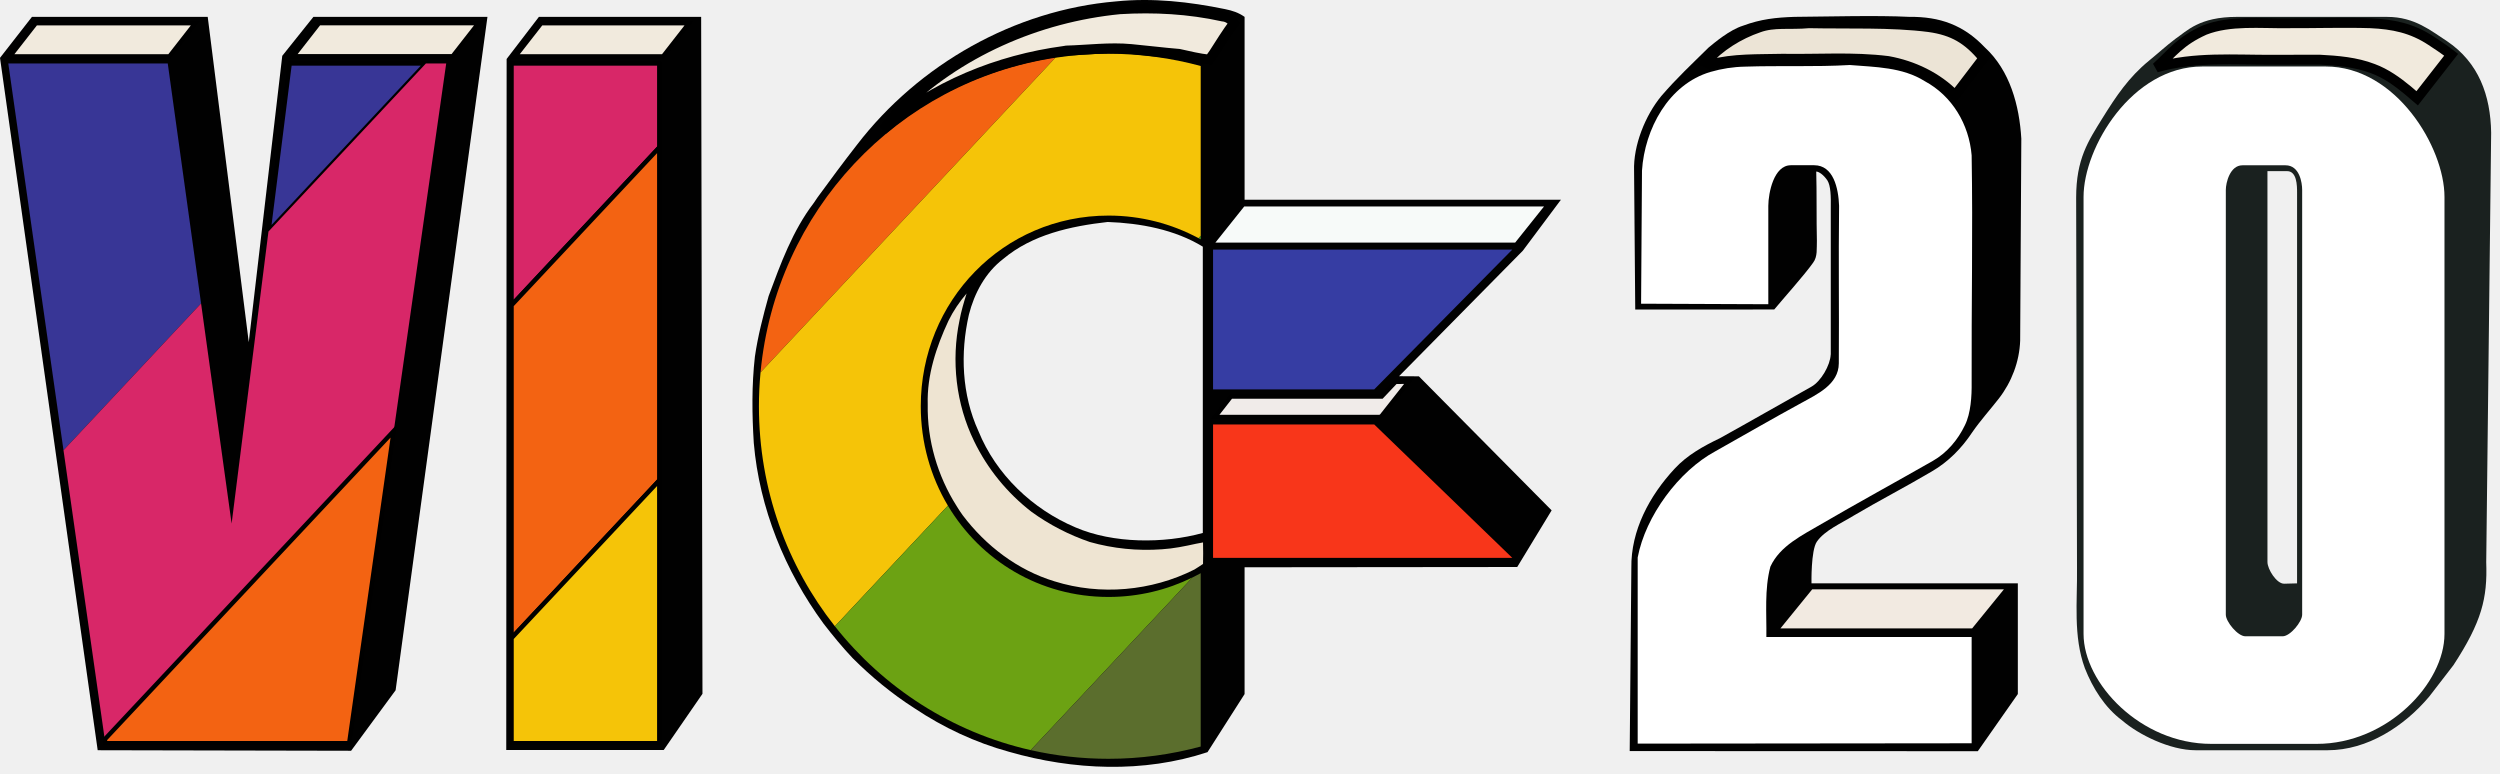
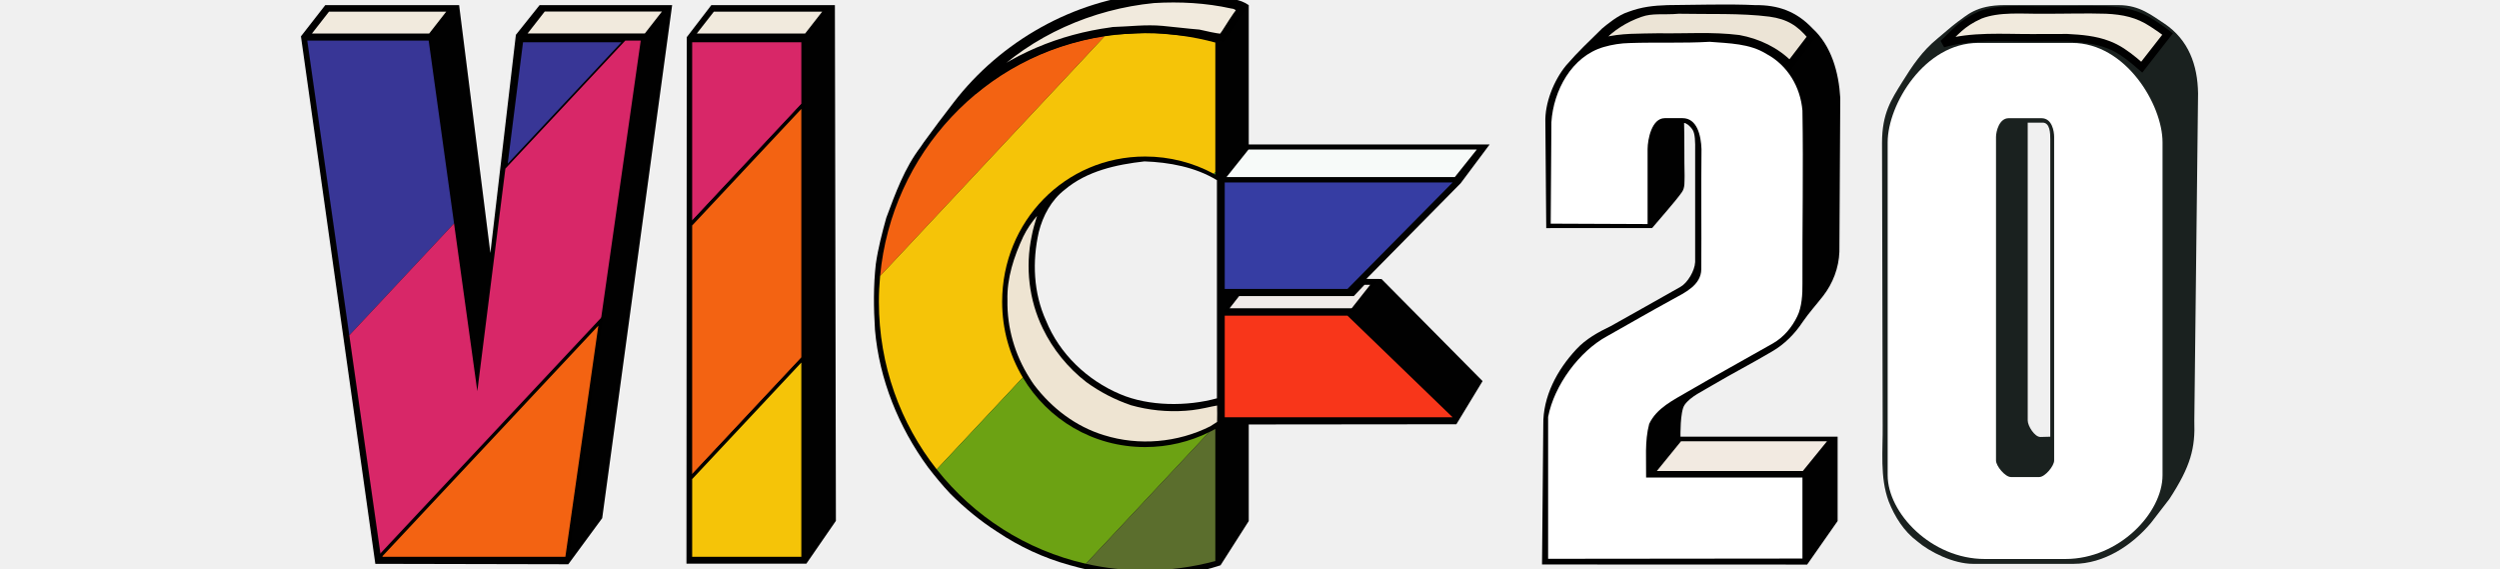
- <svg xmlns="http://www.w3.org/2000/svg" width="100%" height="100%" viewBox="0 0 252 78" version="1.1" xml:space="preserve" style="fill-rule:evenodd;clip-rule:evenodd;">
-   <g id="g4199">
-     <path id="path3" d="M125.455,1.701C124.819,1.259 124.241,1.077 123.497,0.921C119.886,0.179 116.188,-0.234 112.504,0.14C102.275,1.003 92.61,6.483 86.377,14.604C85.028,16.332 83.724,18.093 82.431,19.863C82.331,20.013 82.124,20.313 82.024,20.463C79.892,23.258 78.688,26.582 77.478,29.842C76.919,31.85 76.392,33.882 76.094,35.946C75.767,38.838 75.8,41.758 75.982,44.656C76.544,51.211 79.121,57.548 83.002,62.846C83.93,64.052 84.902,65.23 85.947,66.34C87.84,68.228 89.913,69.945 92.169,71.385C95.09,73.342 98.323,74.851 101.715,75.782C108.185,77.643 115.281,77.949 121.718,75.817L125.454,69.963L125.454,57.182L152.936,57.154L156.405,51.444L143.024,37.934L141.023,37.922L153.504,25.268L157.341,20.134L125.455,20.134L125.455,1.701L125.455,1.701ZM121.243,53.723C117.294,54.815 112.21,54.795 108.42,53.166C104.083,51.335 100.402,47.842 98.623,43.448C96.953,39.789 96.777,35.605 97.666,31.716C98.205,29.567 99.329,27.476 101.114,26.11C104.046,23.639 107.937,22.795 111.65,22.376C114.921,22.488 118.416,23.133 121.243,24.864L121.243,53.723Z" style="fill:rgb(1,1,1);fill-rule:nonzero;" />
-     <path id="path5" d="M35.391,75.678L39.878,69.577L49.135,1.701L31.591,1.701L28.452,5.628L25.076,34.491L20.938,1.701L3.221,1.701L0,5.832L9.847,75.623L35.391,75.678Z" style="fill:rgb(1,1,1);fill-rule:nonzero;" />
-     <path id="path7" d="M225.49,1.701C221.662,1.701 220.453,3.124 219.287,3.91C218.286,4.667 217.58,5.334 216.613,6.123C214.568,7.802 213.318,9.676 211.926,11.911C210.501,14.218 209.276,16.003 209.276,19.929L209.362,57.242C209.409,60.616 208.96,64.117 210.155,67.359C210.949,69.373 212.165,71.322 213.924,72.63C215.573,74.052 218.732,75.624 221.309,75.624L234.633,75.624C238.645,75.624 242.363,73.194 244.866,70.214L247.307,67.049C250.166,62.669 250.741,60.302 250.612,56.676L251.108,13.376C251.049,9.609 249.851,6.31 246.67,4.158C245.053,3.115 243.399,1.703 240.643,1.703L225.488,1.703L225.489,1.701L225.49,1.701ZM228.559,17.251L230.458,17.251C231.544,17.179 231.545,18.717 231.545,19.435L231.544,58.803L230.235,58.838C229.472,58.838 228.56,57.373 228.56,56.656L228.559,17.251L228.559,17.251Z" style="fill:rgb(26,33,31);fill-rule:nonzero;" />
-     <path id="path9" d="M184.536,35.729C184.489,36.831 183.546,38.437 182.61,38.967C179.526,40.693 176.464,42.457 173.374,44.167C171.712,44.965 170.06,45.875 168.801,47.247C166.283,49.953 164.381,53.466 164.44,57.249L164.274,75.708L199.364,75.72L203.398,69.96L203.398,58.8L182.599,58.8C182.599,58.8 182.532,55.487 183.133,54.609C183.921,53.46 185.599,52.751 186.802,52.003C189.405,50.462 192.099,49.077 194.705,47.533C196.372,46.572 197.741,45.184 198.798,43.581C199.617,42.392 200.589,41.32 201.476,40.183C202.772,38.517 203.556,36.458 203.633,34.344L203.749,13.974C203.552,10.637 202.603,7.095 200.06,4.766C197.931,2.525 195.533,1.665 192.465,1.7C189.168,1.53 184.185,1.677 180.883,1.7C179.009,1.762 177.477,1.928 175.711,2.585C174.333,3.009 172.801,4.322 172.226,4.793C170.451,6.549 169.083,7.799 167.452,9.689C165.848,11.639 164.625,14.654 164.715,17.236L164.832,31.202L178.842,31.197C179.814,30.025 181.876,27.733 182.756,26.489C183.236,25.858 183.107,25.019 183.142,24.28C183.089,22.148 183.138,19.424 183.077,17.292C183.336,17.295 183.823,17.616 184.215,18.209C184.536,18.744 184.563,19.775 184.542,21.032L184.542,35.73L184.536,35.729L184.536,35.729Z" style="fill:rgb(1,1,1);fill-rule:nonzero;" />
-     <path id="path13" d="M123.246,1.66C119.842,0.909 116.35,0.72 112.875,0.929C104.589,1.742 96.511,5.278 90.584,11.173C90.016,11.786 89.521,12.463 88.974,13.093C94.08,8.677 100.593,6.029 107.257,5.137L107.498,5.096C109.672,5.034 111.847,4.742 114.02,4.946C115.631,5.093 117.233,5.302 118.847,5.432C119.86,5.656 120.866,5.903 121.9,6.014C122.009,5.861 122.226,5.555 122.336,5.402C123.013,4.38 123.625,3.311 124.391,2.351C124.118,1.966 123.723,1.701 123.246,1.66L123.246,1.66Z" style="fill:rgb(241,234,221);fill-rule:nonzero;stroke:black;stroke-width:1px;" />
-     <path id="path15" d="M199.943,5.864C198.367,3.951 196.874,3.071 194.454,2.732C190.65,2.238 186.173,2.425 182.35,2.34C180.384,2.521 178.829,2.213 177.278,2.782C175.271,3.468 173.327,4.678 171.919,6.274L171.908,6.289C172.026,6.345 172.261,6.451 172.38,6.507C174.762,5.874 177.244,5.988 179.687,5.924C183.232,5.986 186.79,5.709 190.319,6.153C192.847,6.613 195.273,7.764 197.077,9.617L199.943,5.864L199.943,5.864Z" style="fill:rgb(236,228,214);fill-rule:nonzero;stroke:black;stroke-width:1px;" />
-     <path id="path17" d="M120.569,54.809C119.43,55.061 118.281,55.298 117.115,55.368C114.671,55.548 112.198,55.298 109.843,54.63C107.749,53.911 105.756,52.886 103.965,51.582C101.527,49.698 99.53,47.247 98.191,44.473C96.362,40.73 95.867,36.367 96.718,32.292C96.886,31.37 97.157,30.472 97.434,29.58C96.718,30.421 96.091,31.337 95.605,32.333C94.38,34.962 93.427,37.822 93.515,40.757C93.447,44.368 94.501,47.975 96.433,51.019C96.621,51.328 96.821,51.635 97.037,51.932C99.363,55.016 102.575,57.474 106.297,58.599C110.917,60.046 116.067,59.588 120.387,57.413C120.685,57.235 120.976,57.039 121.265,56.844C121.282,56.123 121.285,55.398 121.265,54.677C121.09,54.709 120.743,54.774 120.569,54.809L120.569,54.809Z" style="fill:rgb(238,228,210);fill-rule:nonzero;" />
-     <path id="path19" d="M247.078,5.521C246.472,5.05 245.698,4.522 245.053,4.107C243.109,2.829 241.235,2.449 238.937,2.34C236.358,2.255 233.122,2.355 230.545,2.34C227.871,2.378 224.78,2.029 222.233,3.027C219.73,4.156 219.023,5.285 217.359,6.799C221.196,5.697 225.211,6.042 229.151,6.027C230.699,6.006 232.248,6.033 233.8,6.015C235.621,6.109 237.478,6.26 239.198,6.922C240.499,7.402 241.641,8.224 242.705,9.101C243.019,9.369 243.332,9.64 243.65,9.911L247.078,5.521L247.078,5.521Z" style="fill:rgb(241,234,221);fill-rule:nonzero;stroke:black;stroke-width:1px;" />
-     <path id="path21" d="M66.904,75.598L70.809,69.936L70.676,1.701L54.321,1.701L51.068,5.944L51.03,75.598L66.904,75.598Z" style="fill:rgb(1,1,1);fill-rule:nonzero;" />
-     <g id="path27" transform="matrix(0.448082,0,0,0.448082,-4.24647,-1.14451)">
-       <path d="M412.327,39.73C408.509,39.73 407.294,45.95 407.274,48.848L407.274,70.994L378.655,70.875L378.858,40.922C379.457,31.59 384.819,21.509 394.275,18.73C396.785,18.001 399.384,17.593 402.003,17.547C409.87,17.277 417.756,17.639 425.615,17.179C431.319,17.645 437.434,17.652 442.452,20.806C448.628,24.131 452.431,30.499 453.016,37.498C453.304,54.794 452.953,71.35 453.016,88.646C453.057,91.624 452.837,95.538 451.497,98.219C449.919,101.504 447.462,104.43 444.274,106.242C435.933,111.006 427.503,115.599 419.211,120.435C414.952,122.947 409.925,125.304 407.743,130.017C406.376,135.166 406.915,140.578 406.836,145.847L453.016,145.847L453.016,169.761L377.889,169.838L377.889,127.961C379.653,118.646 387.118,108.515 395.375,104.067C401.815,100.438 408.209,96.749 414.695,93.207C418.244,91.248 423.106,89.047 423.133,84.309C423.226,71.402 423.048,61.768 423.196,48.855C423.049,44.857 421.911,39.724 417.586,39.724L412.327,39.724L412.327,39.73Z" style="fill:white;fill-rule:nonzero;" />
+ <svg xmlns="http://www.w3.org/2000/svg" width="567" height="129" viewBox="0 0 567 129" version="1.1" xml:space="preserve" style="clip-rule:evenodd;fill-rule:evenodd" id="svg4550">
+   <defs id="defs4554" />
+   <g id="g5208">
+     <g transform="matrix(1.714178,0,0,1.714178,68.27811,-1.75247)" id="g4199">
+       <path style="fill:#010101;fill-rule:nonzero" d="M 125.455,1.701 C 124.819,1.259 124.241,1.077 123.497,0.921 119.886,0.179 116.188,-0.234 112.504,0.14 102.275,1.003 92.61,6.483 86.377,14.604 c -1.349,1.728 -2.653,3.489 -3.946,5.259 -0.1,0.15 -0.307,0.45 -0.407,0.6 -2.132,2.795 -3.336,6.119 -4.546,9.379 -0.559,2.008 -1.086,4.04 -1.384,6.104 -0.327,2.892 -0.294,5.812 -0.112,8.71 0.562,6.555 3.139,12.892 7.02,18.19 0.928,1.206 1.9,2.384 2.945,3.494 1.893,1.888 3.966,3.605 6.222,5.045 2.921,1.957 6.154,3.466 9.546,4.397 6.47,1.861 13.566,2.167 20.003,0.035 l 3.736,-5.854 V 57.182 l 27.482,-0.028 3.469,-5.71 -13.381,-13.51 -2.001,-0.012 12.481,-12.654 3.837,-5.134 h -31.886 z m -4.212,52.022 c -3.949,1.092 -9.033,1.072 -12.823,-0.557 -4.337,-1.831 -8.018,-5.324 -9.797,-9.718 -1.67,-3.659 -1.846,-7.843 -0.957,-11.732 0.539,-2.149 1.663,-4.24 3.448,-5.606 2.932,-2.471 6.823,-3.315 10.536,-3.734 3.271,0.112 6.766,0.757 9.593,2.488 z" id="path3" />
+       <path style="fill:#010101;fill-rule:nonzero" d="M 35.391,75.678 39.878,69.577 49.135,1.701 H 31.591 L 28.452,5.628 25.076,34.491 20.938,1.701 H 3.221 L 0,5.832 9.847,75.623 Z" id="path5" />
+       <path style="fill:#1a211f;fill-rule:nonzero" d="m 225.49,1.701 c -3.828,0 -5.037,1.423 -6.203,2.209 -1.001,0.757 -1.707,1.424 -2.674,2.213 -2.045,1.679 -3.295,3.553 -4.687,5.788 -1.425,2.307 -2.65,4.092 -2.65,8.018 l 0.086,37.313 c 0.047,3.374 -0.402,6.875 0.793,10.117 0.794,2.014 2.01,3.963 3.769,5.271 1.649,1.422 4.808,2.994 7.385,2.994 h 13.324 c 4.012,0 7.73,-2.43 10.233,-5.41 l 2.441,-3.165 c 2.859,-4.38 3.434,-6.747 3.305,-10.373 l 0.496,-43.3 C 251.049,9.609 249.851,6.31 246.67,4.158 245.053,3.115 243.399,1.703 240.643,1.703 h -15.155 l 0.001,-0.002 z m 3.069,15.55 h 1.899 c 1.086,-0.072 1.087,1.466 1.087,2.184 l -10e-4,39.368 -1.309,0.035 c -0.763,0 -1.675,-1.465 -1.675,-2.182 z" id="path7" />
+       <path style="fill:#010101;fill-rule:nonzero" d="m 184.536,35.729 c -0.047,1.102 -0.99,2.708 -1.926,3.238 -3.084,1.726 -6.146,3.49 -9.236,5.2 -1.662,0.798 -3.314,1.708 -4.573,3.08 -2.518,2.706 -4.42,6.219 -4.361,10.002 l -0.166,18.459 35.09,0.012 4.034,-5.76 V 58.8 h -20.799 c 0,0 -0.067,-3.313 0.534,-4.191 0.788,-1.149 2.466,-1.858 3.669,-2.606 2.603,-1.541 5.297,-2.926 7.903,-4.47 1.667,-0.961 3.036,-2.349 4.093,-3.952 0.819,-1.189 1.791,-2.261 2.678,-3.398 1.296,-1.666 2.08,-3.725 2.157,-5.839 l 0.116,-20.37 c -0.197,-3.337 -1.146,-6.879 -3.689,-9.208 -2.129,-2.241 -4.527,-3.101 -7.595,-3.066 -3.297,-0.17 -8.28,-0.023 -11.582,0 -1.874,0.062 -3.406,0.228 -5.172,0.885 -1.378,0.424 -2.91,1.737 -3.485,2.208 -1.775,1.756 -3.143,3.006 -4.774,4.896 -1.604,1.95 -2.827,4.965 -2.737,7.547 l 0.117,13.966 14.01,-0.005 c 0.972,-1.172 3.034,-3.464 3.914,-4.708 0.48,-0.631 0.351,-1.47 0.386,-2.209 -0.053,-2.132 -0.004,-4.856 -0.065,-6.988 0.259,0.003 0.746,0.324 1.138,0.917 0.321,0.535 0.348,1.566 0.327,2.823 V 35.73 Z" id="path9" />
+       <path style="fill:#f1eadd;fill-rule:nonzero;stroke:#000000;stroke-width:1px" d="M 123.246,1.66 C 119.842,0.909 116.35,0.72 112.875,0.929 104.589,1.742 96.511,5.278 90.584,11.173 c -0.568,0.613 -1.063,1.29 -1.61,1.92 5.106,-4.416 11.619,-7.064 18.283,-7.956 l 0.241,-0.041 c 2.174,-0.062 4.349,-0.354 6.522,-0.15 1.611,0.147 3.213,0.356 4.827,0.486 1.013,0.224 2.019,0.471 3.053,0.582 0.109,-0.153 0.326,-0.459 0.436,-0.612 0.677,-1.022 1.289,-2.091 2.055,-3.051 -0.273,-0.385 -0.668,-0.65 -1.145,-0.691 z" id="path13" />
+       <path style="fill:#ece4d6;fill-rule:nonzero;stroke:#000000;stroke-width:1px" d="M 199.943,5.864 C 198.367,3.951 196.874,3.071 194.454,2.732 190.65,2.238 186.173,2.425 182.35,2.34 c -1.966,0.181 -3.521,-0.127 -5.072,0.442 -2.007,0.686 -3.951,1.896 -5.359,3.492 l -0.011,0.015 c 0.118,0.056 0.353,0.162 0.472,0.218 2.382,-0.633 4.864,-0.519 7.307,-0.583 3.545,0.062 7.103,-0.215 10.632,0.229 2.528,0.46 4.954,1.611 6.758,3.464 z" id="path15" />
+       <path style="fill:#eee4d2;fill-rule:nonzero" d="m 120.569,54.809 c -1.139,0.252 -2.288,0.489 -3.454,0.559 -2.444,0.18 -4.917,-0.07 -7.272,-0.738 -2.094,-0.719 -4.087,-1.744 -5.878,-3.048 -2.438,-1.884 -4.435,-4.335 -5.774,-7.109 -1.829,-3.743 -2.324,-8.106 -1.473,-12.181 0.168,-0.922 0.439,-1.82 0.716,-2.712 -0.716,0.841 -1.343,1.757 -1.829,2.753 -1.225,2.629 -2.178,5.489 -2.09,8.424 -0.068,3.611 0.986,7.218 2.918,10.262 0.188,0.309 0.388,0.616 0.604,0.913 2.326,3.084 5.538,5.542 9.26,6.667 4.62,1.447 9.77,0.989 14.09,-1.186 0.298,-0.178 0.589,-0.374 0.878,-0.569 0.017,-0.721 0.02,-1.446 0,-2.167 -0.175,0.032 -0.522,0.097 -0.696,0.132 z" id="path17" />
+       <path style="fill:#f1eadd;fill-rule:nonzero;stroke:#000000;stroke-width:1px" d="m 247.078,5.521 c -0.606,-0.471 -1.38,-0.999 -2.025,-1.414 -1.944,-1.278 -3.818,-1.658 -6.116,-1.767 -2.579,-0.085 -5.815,0.015 -8.392,0 -2.674,0.038 -5.765,-0.311 -8.312,0.687 -2.503,1.129 -3.21,2.258 -4.874,3.772 3.837,-1.102 7.852,-0.757 11.792,-0.772 1.548,-0.021 3.097,0.006 4.649,-0.012 1.821,0.094 3.678,0.245 5.398,0.907 1.301,0.48 2.443,1.302 3.507,2.179 0.314,0.268 0.627,0.539 0.945,0.81 z" id="path19" />
+       <path style="fill:#010101;fill-rule:nonzero" d="M 66.904,75.598 70.809,69.936 70.676,1.701 H 54.321 L 51.068,5.944 51.03,75.598 Z" id="path21" />
+       <g transform="matrix(0.448082,0,0,0.448082,-4.24647,-1.14451)" id="path27">
+         <path id="path4494" style="fill:#ffffff;fill-rule:nonzero" d="m 412.327,39.73 c -3.818,0 -5.033,6.22 -5.053,9.118 v 22.146 l -28.619,-0.119 0.203,-29.953 c 0.599,-9.332 5.961,-19.413 15.417,-22.192 2.51,-0.729 5.109,-1.137 7.728,-1.183 7.867,-0.27 15.753,0.092 23.612,-0.368 5.704,0.466 11.819,0.473 16.837,3.627 6.176,3.325 9.979,9.693 10.564,16.692 0.288,17.296 -0.063,33.852 0,51.148 0.041,2.978 -0.179,6.892 -1.519,9.573 -1.578,3.285 -4.035,6.211 -7.223,8.023 -8.341,4.764 -16.771,9.357 -25.063,14.193 -4.259,2.512 -9.286,4.869 -11.468,9.582 -1.367,5.149 -0.828,10.561 -0.907,15.83 h 46.18 v 23.914 l -75.127,0.077 v -41.877 c 1.764,-9.315 9.229,-19.446 17.486,-23.894 6.44,-3.629 12.834,-7.318 19.32,-10.86 3.549,-1.959 8.411,-4.16 8.438,-8.898 0.093,-12.907 -0.085,-22.541 0.063,-35.454 -0.147,-3.998 -1.285,-9.131 -5.61,-9.131 h -5.259 z" />
+       </g>
+       <g transform="matrix(0.448082,0,0,0.448082,-4.24647,-1.14451)" id="polygon29">
+         <path id="path4497" style="fill:#363da3;fill-rule:nonzero" d="m 349.673,58.709 -31.05,31.439 H 282.364 V 58.709 Z" />
+       </g>
+       <g transform="matrix(0.448082,0,0,0.448082,-4.24647,-1.14451)" id="polygon31">
+         <path id="path4500" style="fill:#f8361a;fill-rule:nonzero" d="m 349.673,128.046 -31.05,-30.002 h -36.259 v 30.002 z" />
+       </g>
+       <path style="fill:#ffffff;fill-rule:nonzero" d="m 233.541,74.982 c 7.104,0 12.863,-6.101 12.863,-11.085 V 19.849 c 0,-4.984 -4.876,-13.147 -11.978,-13.147 h -12.425 c -7.104,0 -11.979,8.163 -11.979,13.147 v 44.047 c 0,4.984 5.759,11.086 12.862,11.086 z M 224.363,19.14 c 0,-0.718 0.42,-2.478 1.674,-2.478 h 4.346 c 1.417,0 1.675,1.76 1.675,2.478 v 42.815 c 0,0.718 -1.207,2.183 -1.969,2.183 h -3.757 c -0.763,0 -1.97,-1.466 -1.97,-2.183 z" id="path33" />
+       <g transform="matrix(0.448082,0,0,0.448082,-4.24647,-1.14451)" id="polygon35">
+         <path id="path4504" style="fill:#f1eadd;fill-rule:nonzero;stroke:#000000;stroke-width:1px" d="M 11.695,15.246 H 47.592 L 53.426,7.775 H 17.528 Z" />
+       </g>
+       <g transform="matrix(0.448082,0,0,0.448082,-4.24647,-1.14451)" id="polygon37">
+         <path id="path4507" style="fill:#f1eadd;fill-rule:nonzero;stroke:#000000;stroke-width:1px" d="m 75.412,15.219 h 35.897 l 5.833,-7.471 H 81.245 Z" />
+       </g>
+       <g transform="matrix(0.448082,0,0,0.448082,-4.24647,-1.14451)" id="polygon39">
+         <path id="path4510" style="fill:#f1eadd;fill-rule:nonzero;stroke:#000000;stroke-width:1px" d="m 125.383,15.246 h 33.269 l 5.833,-7.471 h -33.269 z" />
+       </g>
+       <g transform="matrix(0.448082,0,0,0.448082,-4.24647,-1.14451)" id="polygon41">
+         <path id="path4513" style="fill:#f7faf9;fill-rule:nonzero" d="m 282.889,57.126 h 67.44 l 6.491,-8.127 h -67.441 z" />
+       </g>
+       <g transform="matrix(0.448082,0,0,0.448082,-4.24647,-1.14451)" id="polygon43">
+         <path id="path4516" style="fill:#f0ebe9;fill-rule:nonzero;stroke:#000000;stroke-width:1px" d="m 320.083,96.311 h 0.066 l 6.228,-7.895 -2.96,0.027 -3.129,3.314 h -33.911 l -3.599,4.608 h 37.262 z" />
+       </g>
+       <g transform="matrix(0.448082,0,0,0.448082,-4.24647,-1.14451)" id="polygon45">
+         <path id="path4519" style="fill:#f2eae1;fill-rule:nonzero" d="m 410.001,143.917 h 43.126 l 7.147,-8.785 h -43.126 z" />
+       </g>
+       <g transform="matrix(0.448082,0,0,0.448082,-4.24647,-1.14451)" id="polygon49">
+         <path id="path4522" style="fill:#383696;fill-rule:nonzero" d="M 47.213,16.826 H 11.343 L 23.762,103.844 54.708,70.815 Z" />
+       </g>
+       <g transform="matrix(0.448082,0,0,0.448082,-4.24647,-1.14451)" id="polygon51">
+         <path id="path4525" style="fill:#383696;fill-rule:nonzero;stroke:#000000;stroke-width:1px" d="M 69.871,54.633 105.295,16.826 H 74.639 Z" />
+       </g>
+       <g transform="matrix(0.448082,0,0,0.448082,-4.24647,-1.14451)" id="polygon53">
+         <path id="path4528" style="fill:#d82768;fill-rule:nonzero;stroke:#000000;stroke-width:1px" d="M 157.793,16.825 H 124.547 V 71.221 L 157.793,35.739 Z" />
+       </g>
+       <g transform="matrix(0.448082,0,0,0.448082,-4.24647,-1.14451)" id="polygon55">
+         <path id="path4531" style="fill:#d82768;fill-rule:nonzero" d="m 61.583,120.334 -6.846,-49.308 -0.029,-0.211 -30.946,33.029 0.03,0.211 9.252,64.826 65.012,-69.386 11.799,-82.669 h -4.334 -0.226 l -35.424,37.807 -0.036,0.28 z" />
+       </g>
+       <path style="fill:#f36312;fill-rule:nonzero" d="M 76.662,37.535 106.376,5.82 C 90.447,8.242 78.183,21.294 76.662,37.535 Z" id="path57" />
+       <g transform="matrix(0.448082,0,0,0.448082,-4.24647,-1.14451)" id="polygon59">
+         <path id="path4535" style="fill:#f36312;fill-rule:nonzero;stroke:#000000;stroke-width:1px" d="m 98.044,99.577 0.012,-0.082 -65.012,69.386 0.009,0.058 0.116,0.813 h 54.859 z" />
+       </g>
+       <g transform="matrix(0.448082,0,0,0.448082,-4.24647,-1.14451)" id="polygon61">
+         <path id="path4538" style="fill:#f36312;fill-rule:nonzero;stroke:#000000;stroke-width:1px" d="m 157.793,35.808 v -0.069 l -33.246,35.482 v 74.886 l 33.246,-35.481 z" />
+       </g>
+       <path style="fill:#f5c408;fill-rule:nonzero" d="m 111.74,5.417 c -1.804,0 -3.574,0.136 -5.302,0.395 -0.02,0.003 -0.041,0.005 -0.061,0.008 L 76.662,37.535 c -0.002,0.02 -0.004,0.041 -0.005,0.062 -0.102,1.105 -0.157,2.223 -0.157,3.353 0,8.39 2.856,16.1 7.656,22.178 L 95.548,50.969 c -1.739,-2.918 -2.734,-6.347 -2.734,-10.018 0,-10.615 8.311,-19.22 18.926,-19.22 3.282,0 6.369,0.826 9.071,2.276 l 0.22,-0.234 V 6.652 C 118.069,5.851 114.955,5.417 111.74,5.417 Z" id="path65" />
+       <g transform="matrix(0.448082,0,0,0.448082,-4.24647,-1.14451)" id="polygon67">
+         <path id="path4542" style="fill:#f5c408;fill-rule:nonzero;stroke:#000000;stroke-width:1px" d="m 124.547,146.234 v 23.518 h 33.246 v -58.999 -0.127 l -33.246,35.481 z" />
+       </g>
+       <path style="fill:#6ca213;fill-rule:nonzero" d="m 111.74,60.173 c -6.939,0 -12.893,-3.679 -16.185,-9.192 -0.002,-0.005 -0.004,-0.008 -0.007,-0.011 L 84.156,63.129 c 0.003,0.004 0.005,0.007 0.008,0.01 4.884,6.179 11.779,10.671 19.734,12.474 l 16.312,-17.41 c -2.556,1.259 -5.429,1.97 -8.47,1.97 z" id="path69" />
+       <path style="fill:#53a520;fill-rule:nonzero" d="m 120.811,24.007 c 0.004,0.002 0.008,0.004 0.012,0.006 0.069,0.038 0.139,0.073 0.208,0.112 v -0.333 -0.019 z" id="path71" />
+       <path style="fill:#5b6e2d;fill-rule:nonzero" d="m 120.311,58.154 c -0.033,0.017 -0.067,0.033 -0.101,0.049 l -16.311,17.41 c 0.015,0.003 0.03,0.006 0.045,0.009 2.504,0.566 5.112,0.865 7.796,0.865 3.216,0 6.329,-0.436 9.291,-1.235 V 57.778 c -0.237,0.131 -0.477,0.255 -0.72,0.376 z" id="path73" />
+       <path style="fill:#f1eadd;fill-rule:nonzero;stroke:#000000;stroke-width:1px" d="M 123.246,1.66 C 119.842,0.909 116.35,0.72 112.875,0.929 104.589,1.742 96.511,5.278 90.584,11.173 c -0.568,0.613 -1.063,1.29 -1.61,1.92 5.106,-4.416 11.619,-7.064 18.283,-7.956 l 0.241,-0.041 c 2.174,-0.062 4.349,-0.354 6.522,-0.15 1.611,0.147 3.213,0.356 4.827,0.486 1.013,0.224 2.019,0.471 3.053,0.582 0.109,-0.153 0.326,-0.459 0.436,-0.612 0.677,-1.022 1.289,-2.091 2.055,-3.051 -0.273,-0.385 -0.668,-0.65 -1.145,-0.691 z" id="path13.-3" />
    </g>
-     <g id="polygon29" transform="matrix(0.448082,0,0,0.448082,-4.24647,-1.14451)">
-       <path d="M349.673,58.709L318.623,90.148L282.364,90.148L282.364,58.709L349.673,58.709Z" style="fill:rgb(54,61,163);fill-rule:nonzero;" />
-     </g>
-     <g id="polygon31" transform="matrix(0.448082,0,0,0.448082,-4.24647,-1.14451)">
-       <path d="M349.673,128.046L318.623,98.044L282.364,98.044L282.364,128.046L349.673,128.046Z" style="fill:rgb(248,54,26);fill-rule:nonzero;" />
-     </g>
-     <path id="path33" d="M233.541,74.982C240.645,74.982 246.404,68.881 246.404,63.897L246.404,19.849C246.404,14.865 241.528,6.702 234.426,6.702L222.001,6.702C214.897,6.702 210.022,14.865 210.022,19.849L210.022,63.896C210.022,68.88 215.781,74.982 222.884,74.982L233.541,74.982L233.541,74.982ZM224.363,19.14C224.363,18.422 224.783,16.662 226.037,16.662L230.383,16.662C231.8,16.662 232.058,18.422 232.058,19.14L232.058,61.955C232.058,62.673 230.851,64.138 230.089,64.138L226.332,64.138C225.569,64.138 224.362,62.672 224.362,61.955L224.363,19.14L224.363,19.14Z" style="fill:white;fill-rule:nonzero;" />
-     <g id="polygon35" transform="matrix(0.448082,0,0,0.448082,-4.24647,-1.14451)">
-       <path d="M11.695,15.246L47.592,15.246L53.426,7.775L17.528,7.775L11.695,15.246Z" style="fill:rgb(241,234,221);fill-rule:nonzero;stroke:black;stroke-width:1px;" />
-     </g>
-     <g id="polygon37" transform="matrix(0.448082,0,0,0.448082,-4.24647,-1.14451)">
-       <path d="M75.412,15.219L111.309,15.219L117.142,7.748L81.245,7.748L75.412,15.219Z" style="fill:rgb(241,234,221);fill-rule:nonzero;stroke:black;stroke-width:1px;" />
-     </g>
-     <g id="polygon39" transform="matrix(0.448082,0,0,0.448082,-4.24647,-1.14451)">
-       <path d="M125.383,15.246L158.652,15.246L164.485,7.775L131.216,7.775L125.383,15.246Z" style="fill:rgb(241,234,221);fill-rule:nonzero;stroke:black;stroke-width:1px;" />
-     </g>
-     <g id="polygon41" transform="matrix(0.448082,0,0,0.448082,-4.24647,-1.14451)">
-       <path d="M282.889,57.126L350.329,57.126L356.82,48.999L289.379,48.999L282.889,57.126Z" style="fill:rgb(247,250,249);fill-rule:nonzero;" />
-     </g>
-     <g id="polygon43" transform="matrix(0.448082,0,0,0.448082,-4.24647,-1.14451)">
-       <path d="M320.083,96.311L320.149,96.311L326.377,88.416L323.417,88.443L320.288,91.757L286.377,91.757L282.778,96.365L320.04,96.365L320.083,96.311Z" style="fill:rgb(240,235,233);fill-rule:nonzero;stroke:black;stroke-width:1px;" />
-     </g>
-     <g id="polygon45" transform="matrix(0.448082,0,0,0.448082,-4.24647,-1.14451)">
-       <path d="M410.001,143.917L453.127,143.917L460.274,135.132L417.148,135.132L410.001,143.917Z" style="fill:rgb(242,234,225);fill-rule:nonzero;" />
-     </g>
-     <g id="polygon49" transform="matrix(0.448082,0,0,0.448082,-4.24647,-1.14451)">
-       <path d="M47.213,16.826L11.343,16.826L23.762,103.844L54.708,70.815L47.213,16.826Z" style="fill:rgb(56,54,150);fill-rule:nonzero;" />
-     </g>
-     <g id="polygon51" transform="matrix(0.448082,0,0,0.448082,-4.24647,-1.14451)">
-       <path d="M69.871,54.633L105.295,16.826L74.639,16.826L69.871,54.633Z" style="fill:rgb(56,54,150);fill-rule:nonzero;stroke:black;stroke-width:1px;" />
-     </g>
-     <g id="polygon53" transform="matrix(0.448082,0,0,0.448082,-4.24647,-1.14451)">
-       <path d="M157.793,16.825L124.547,16.825L124.547,71.221L157.793,35.739L157.793,16.825Z" style="fill:rgb(216,39,104);fill-rule:nonzero;stroke:black;stroke-width:1px;" />
-     </g>
-     <g id="polygon55" transform="matrix(0.448082,0,0,0.448082,-4.24647,-1.14451)">
-       <path d="M61.583,120.334L54.737,71.026L54.708,70.815L23.762,103.844L23.792,104.055L33.044,168.881L98.056,99.495L109.855,16.826L105.521,16.826L105.295,16.826L69.871,54.633L69.835,54.913L61.583,120.334Z" style="fill:rgb(216,39,104);fill-rule:nonzero;" />
-     </g>
-     <path id="path57" d="M76.662,37.535L106.376,5.82C90.447,8.242 78.183,21.294 76.662,37.535Z" style="fill:rgb(243,99,18);fill-rule:nonzero;" />
-     <g id="polygon59" transform="matrix(0.448082,0,0,0.448082,-4.24647,-1.14451)">
-       <path d="M98.044,99.577L98.056,99.495L33.044,168.881L33.053,168.939L33.169,169.752L88.028,169.752L98.044,99.577Z" style="fill:rgb(243,99,18);fill-rule:nonzero;stroke:black;stroke-width:1px;" />
-     </g>
-     <g id="polygon61" transform="matrix(0.448082,0,0,0.448082,-4.24647,-1.14451)">
-       <path d="M157.793,35.808L157.793,35.739L124.547,71.221L124.547,146.107L157.793,110.626L157.793,35.808Z" style="fill:rgb(243,99,18);fill-rule:nonzero;stroke:black;stroke-width:1px;" />
-     </g>
-     <path id="path65" d="M111.74,5.417C109.936,5.417 108.166,5.553 106.438,5.812C106.418,5.815 106.397,5.817 106.377,5.82L76.662,37.535C76.66,37.555 76.658,37.576 76.657,37.597C76.555,38.702 76.5,39.82 76.5,40.95C76.5,49.34 79.356,57.05 84.156,63.128L95.548,50.969C93.809,48.051 92.814,44.622 92.814,40.951C92.814,30.336 101.125,21.731 111.74,21.731C115.022,21.731 118.109,22.557 120.811,24.007L121.031,23.773L121.031,6.652C118.069,5.851 114.955,5.417 111.74,5.417L111.74,5.417Z" style="fill:rgb(245,196,8);fill-rule:nonzero;" />
-     <g id="polygon67" transform="matrix(0.448082,0,0,0.448082,-4.24647,-1.14451)">
-       <path d="M124.547,146.234L124.547,169.752L157.793,169.752L157.793,110.753L157.793,110.626L124.547,146.107L124.547,146.234Z" style="fill:rgb(245,196,8);fill-rule:nonzero;stroke:black;stroke-width:1px;" />
-     </g>
-     <path id="path69" d="M111.74,60.173C104.801,60.173 98.847,56.494 95.555,50.981C95.553,50.976 95.551,50.973 95.548,50.97L84.156,63.129C84.159,63.133 84.161,63.136 84.164,63.139C89.048,69.318 95.943,73.81 103.898,75.613L120.21,58.203C117.654,59.462 114.781,60.173 111.74,60.173L111.74,60.173Z" style="fill:rgb(108,162,19);fill-rule:nonzero;" />
-     <path id="path71" d="M120.811,24.007C120.815,24.009 120.819,24.011 120.823,24.013C120.892,24.051 120.962,24.086 121.031,24.125L121.031,23.792L121.031,23.773L120.811,24.007L120.811,24.007Z" style="fill:rgb(83,165,32);fill-rule:nonzero;" />
-     <path id="path73" d="M120.311,58.154C120.278,58.171 120.244,58.187 120.21,58.203L103.899,75.613C103.914,75.616 103.929,75.619 103.944,75.622C106.448,76.188 109.056,76.487 111.74,76.487C114.956,76.487 118.069,76.051 121.031,75.252L121.031,57.778C120.794,57.909 120.554,58.033 120.311,58.154L120.311,58.154Z" style="fill:rgb(91,110,45);fill-rule:nonzero;" />
-     <path id="path13.-3" d="M123.246,1.66C119.842,0.909 116.35,0.72 112.875,0.929C104.589,1.742 96.511,5.278 90.584,11.173C90.016,11.786 89.521,12.463 88.974,13.093C94.08,8.677 100.593,6.029 107.257,5.137L107.498,5.096C109.672,5.034 111.847,4.742 114.02,4.946C115.631,5.093 117.233,5.302 118.847,5.432C119.86,5.656 120.866,5.903 121.9,6.014C122.009,5.861 122.226,5.555 122.336,5.402C123.013,4.38 123.625,3.311 124.391,2.351C124.118,1.966 123.723,1.701 123.246,1.66L123.246,1.66Z" style="fill:rgb(241,234,221);fill-rule:nonzero;stroke:black;stroke-width:1px;" />
  </g>
</svg>
